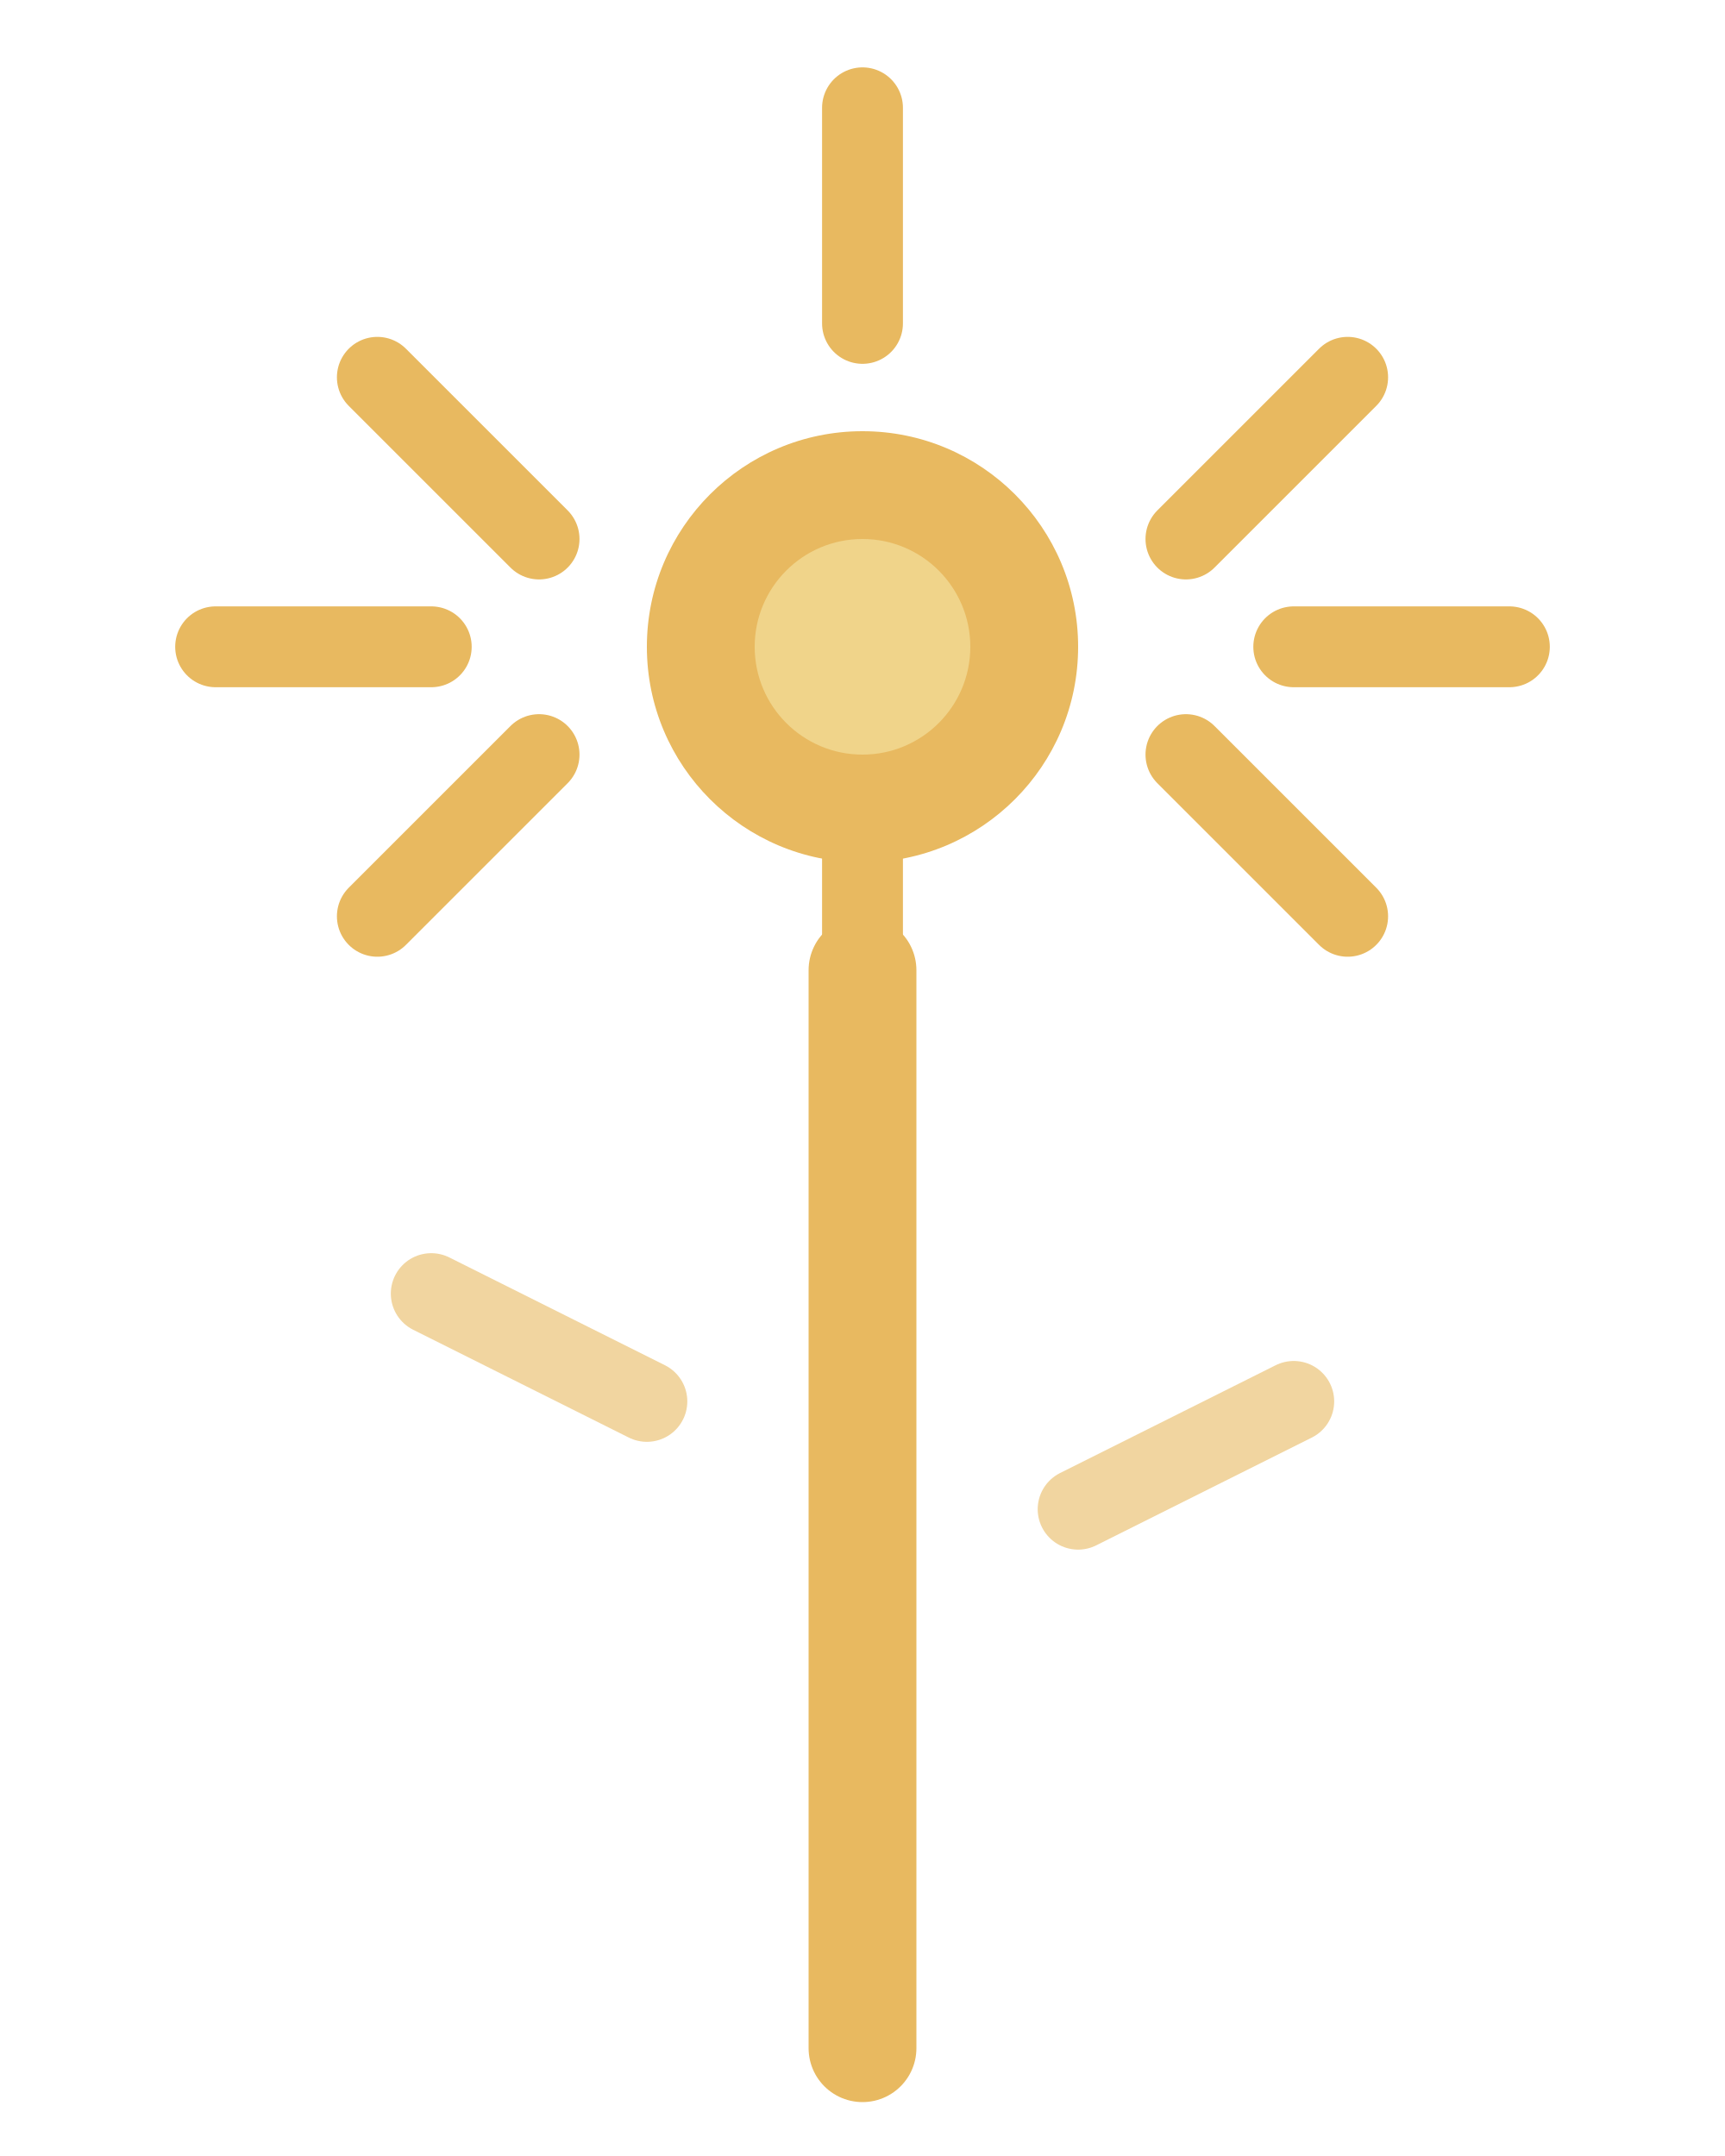
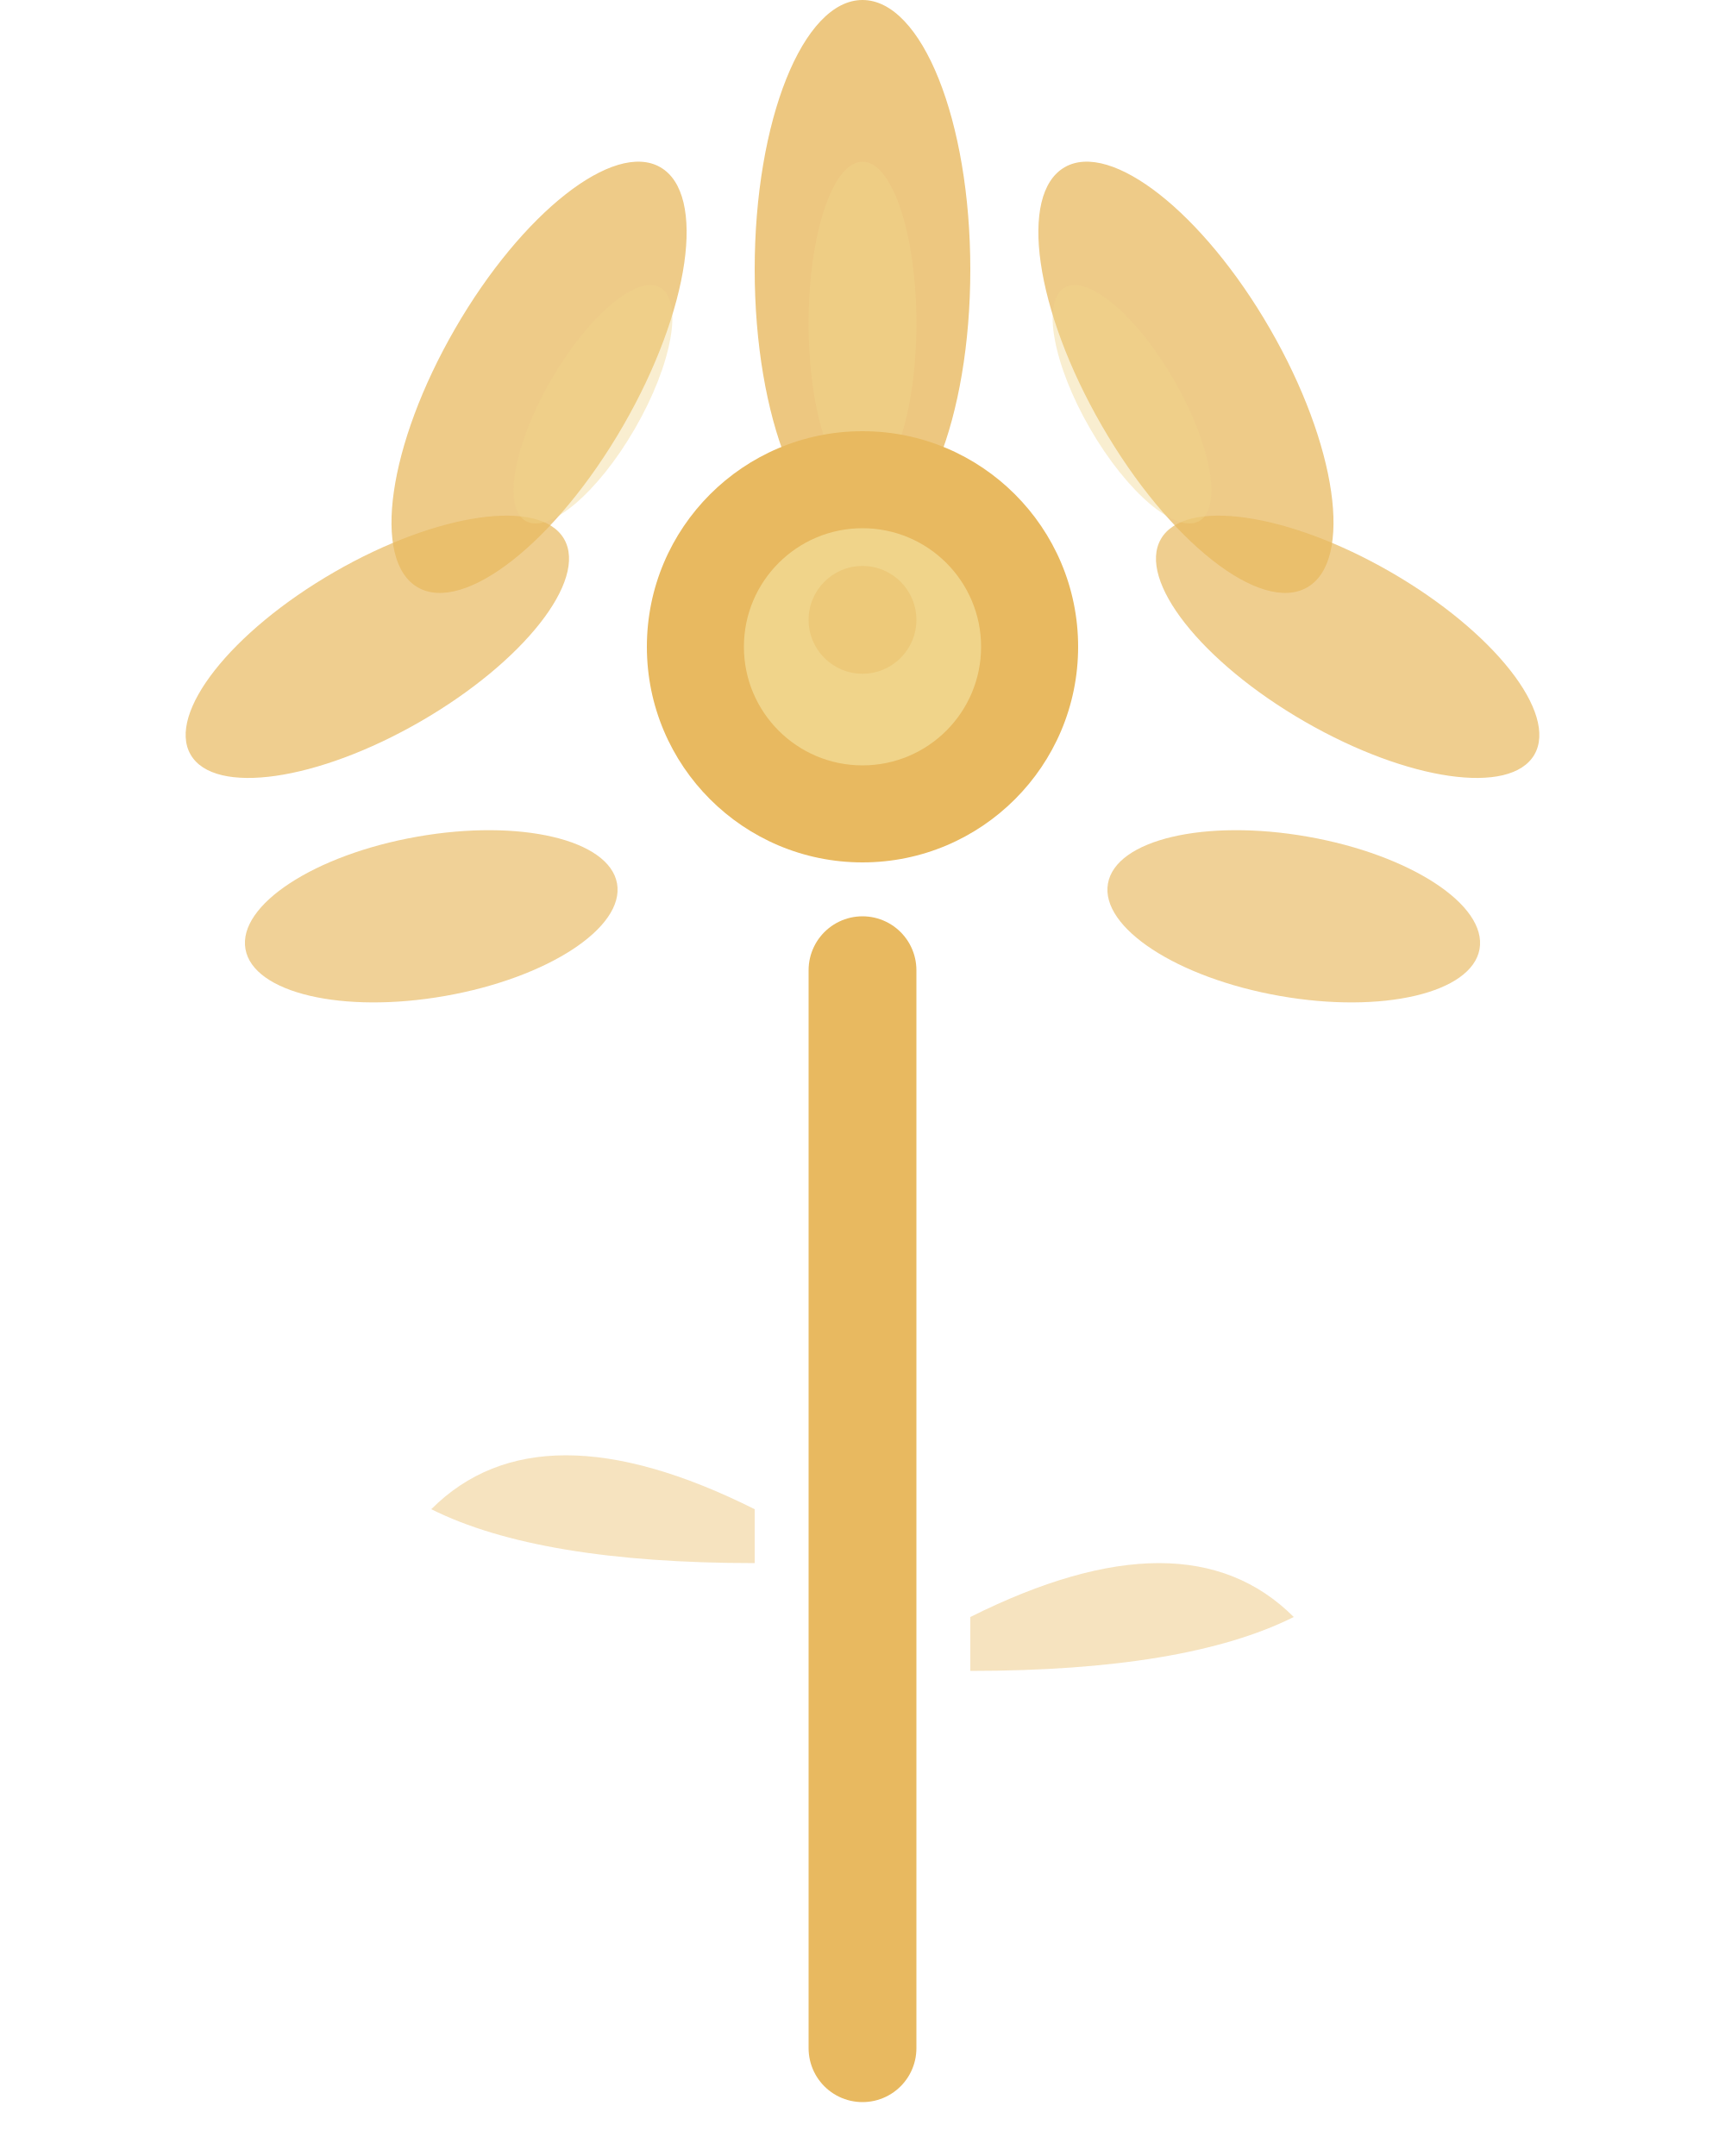
<svg xmlns="http://www.w3.org/2000/svg" width="32" height="40" viewBox="0 0 32 40" fill="none">
  <path d="M16 38V18" stroke="#E8B960" stroke-width="2" stroke-linecap="round" />
-   <path d="M16 6V2" stroke="#E8B960" stroke-width="1.5" stroke-linecap="round" />
-   <path d="M16 18V14" stroke="#E8B960" stroke-width="1.5" stroke-linecap="round" />
-   <path d="M10 10L7 7" stroke="#E8B960" stroke-width="1.5" stroke-linecap="round" />
-   <path d="M22 10L25 7" stroke="#E8B960" stroke-width="1.5" stroke-linecap="round" />
-   <path d="M8 12H4" stroke="#E8B960" stroke-width="1.5" stroke-linecap="round" />
-   <path d="M24 12H28" stroke="#E8B960" stroke-width="1.5" stroke-linecap="round" />
-   <path d="M10 14L7 17" stroke="#E8B960" stroke-width="1.5" stroke-linecap="round" />
-   <path d="M22 14L25 17" stroke="#E8B960" stroke-width="1.5" stroke-linecap="round" />
+   <ellipse cx="16" cy="5" rx="2" ry="5" fill="#E8B960" opacity="0.8" />
+   <ellipse cx="10" cy="7" rx="1.8" ry="4.5" fill="#E8B960" opacity="0.75" transform="rotate(30 10 7)" />
+   <ellipse cx="22" cy="7" rx="1.8" ry="4.5" fill="#E8B960" opacity="0.75" transform="rotate(-30 22 7)" />
+   <ellipse cx="7" cy="12" rx="1.6" ry="4" fill="#E8B960" opacity="0.7" transform="rotate(60 7 12)" />
+   <ellipse cx="25" cy="12" rx="1.6" ry="4" fill="#E8B960" opacity="0.7" transform="rotate(-60 25 12)" />
+   <ellipse cx="8" cy="17" rx="1.5" ry="3.5" fill="#E8B960" opacity="0.65" transform="rotate(80 8 17)" />
+   <ellipse cx="24" cy="17" rx="1.5" ry="3.5" fill="#E8B960" opacity="0.65" transform="rotate(-80 24 17)" />
+   <ellipse cx="16" cy="6" rx="1" ry="3" fill="#F0D48A" opacity="0.45" />
+   <ellipse cx="11" cy="7.5" rx="0.9" ry="2.5" fill="#F0D48A" opacity="0.4" transform="rotate(30 11 7.5)" />
+   <ellipse cx="21" cy="7.5" rx="0.9" ry="2.5" fill="#F0D48A" opacity="0.4" transform="rotate(-30 21 7.5)" />
  <circle cx="16" cy="12" r="4" fill="#E8B960" />
-   <circle cx="16" cy="12" r="2" fill="#F0D48A" />
-   <path d="M12 26L8 24" stroke="#E8B960" stroke-width="1.5" stroke-linecap="round" opacity="0.6" />
-   <path d="M20 28L24 26" stroke="#E8B960" stroke-width="1.5" stroke-linecap="round" opacity="0.6" />
+   <circle cx="16" cy="12" r="2.2" fill="#F0D48A" />
+   <circle cx="16" cy="11.5" r="1" fill="#E8B960" opacity="0.4" />
+   <path d="M14 28Q10 26 8 28Q10 29 14 29Z" fill="#E8B960" opacity="0.4" />
+   <path d="M18 30Q22 28 24 30Q22 31 18 31Z" fill="#E8B960" opacity="0.4" />
</svg>
